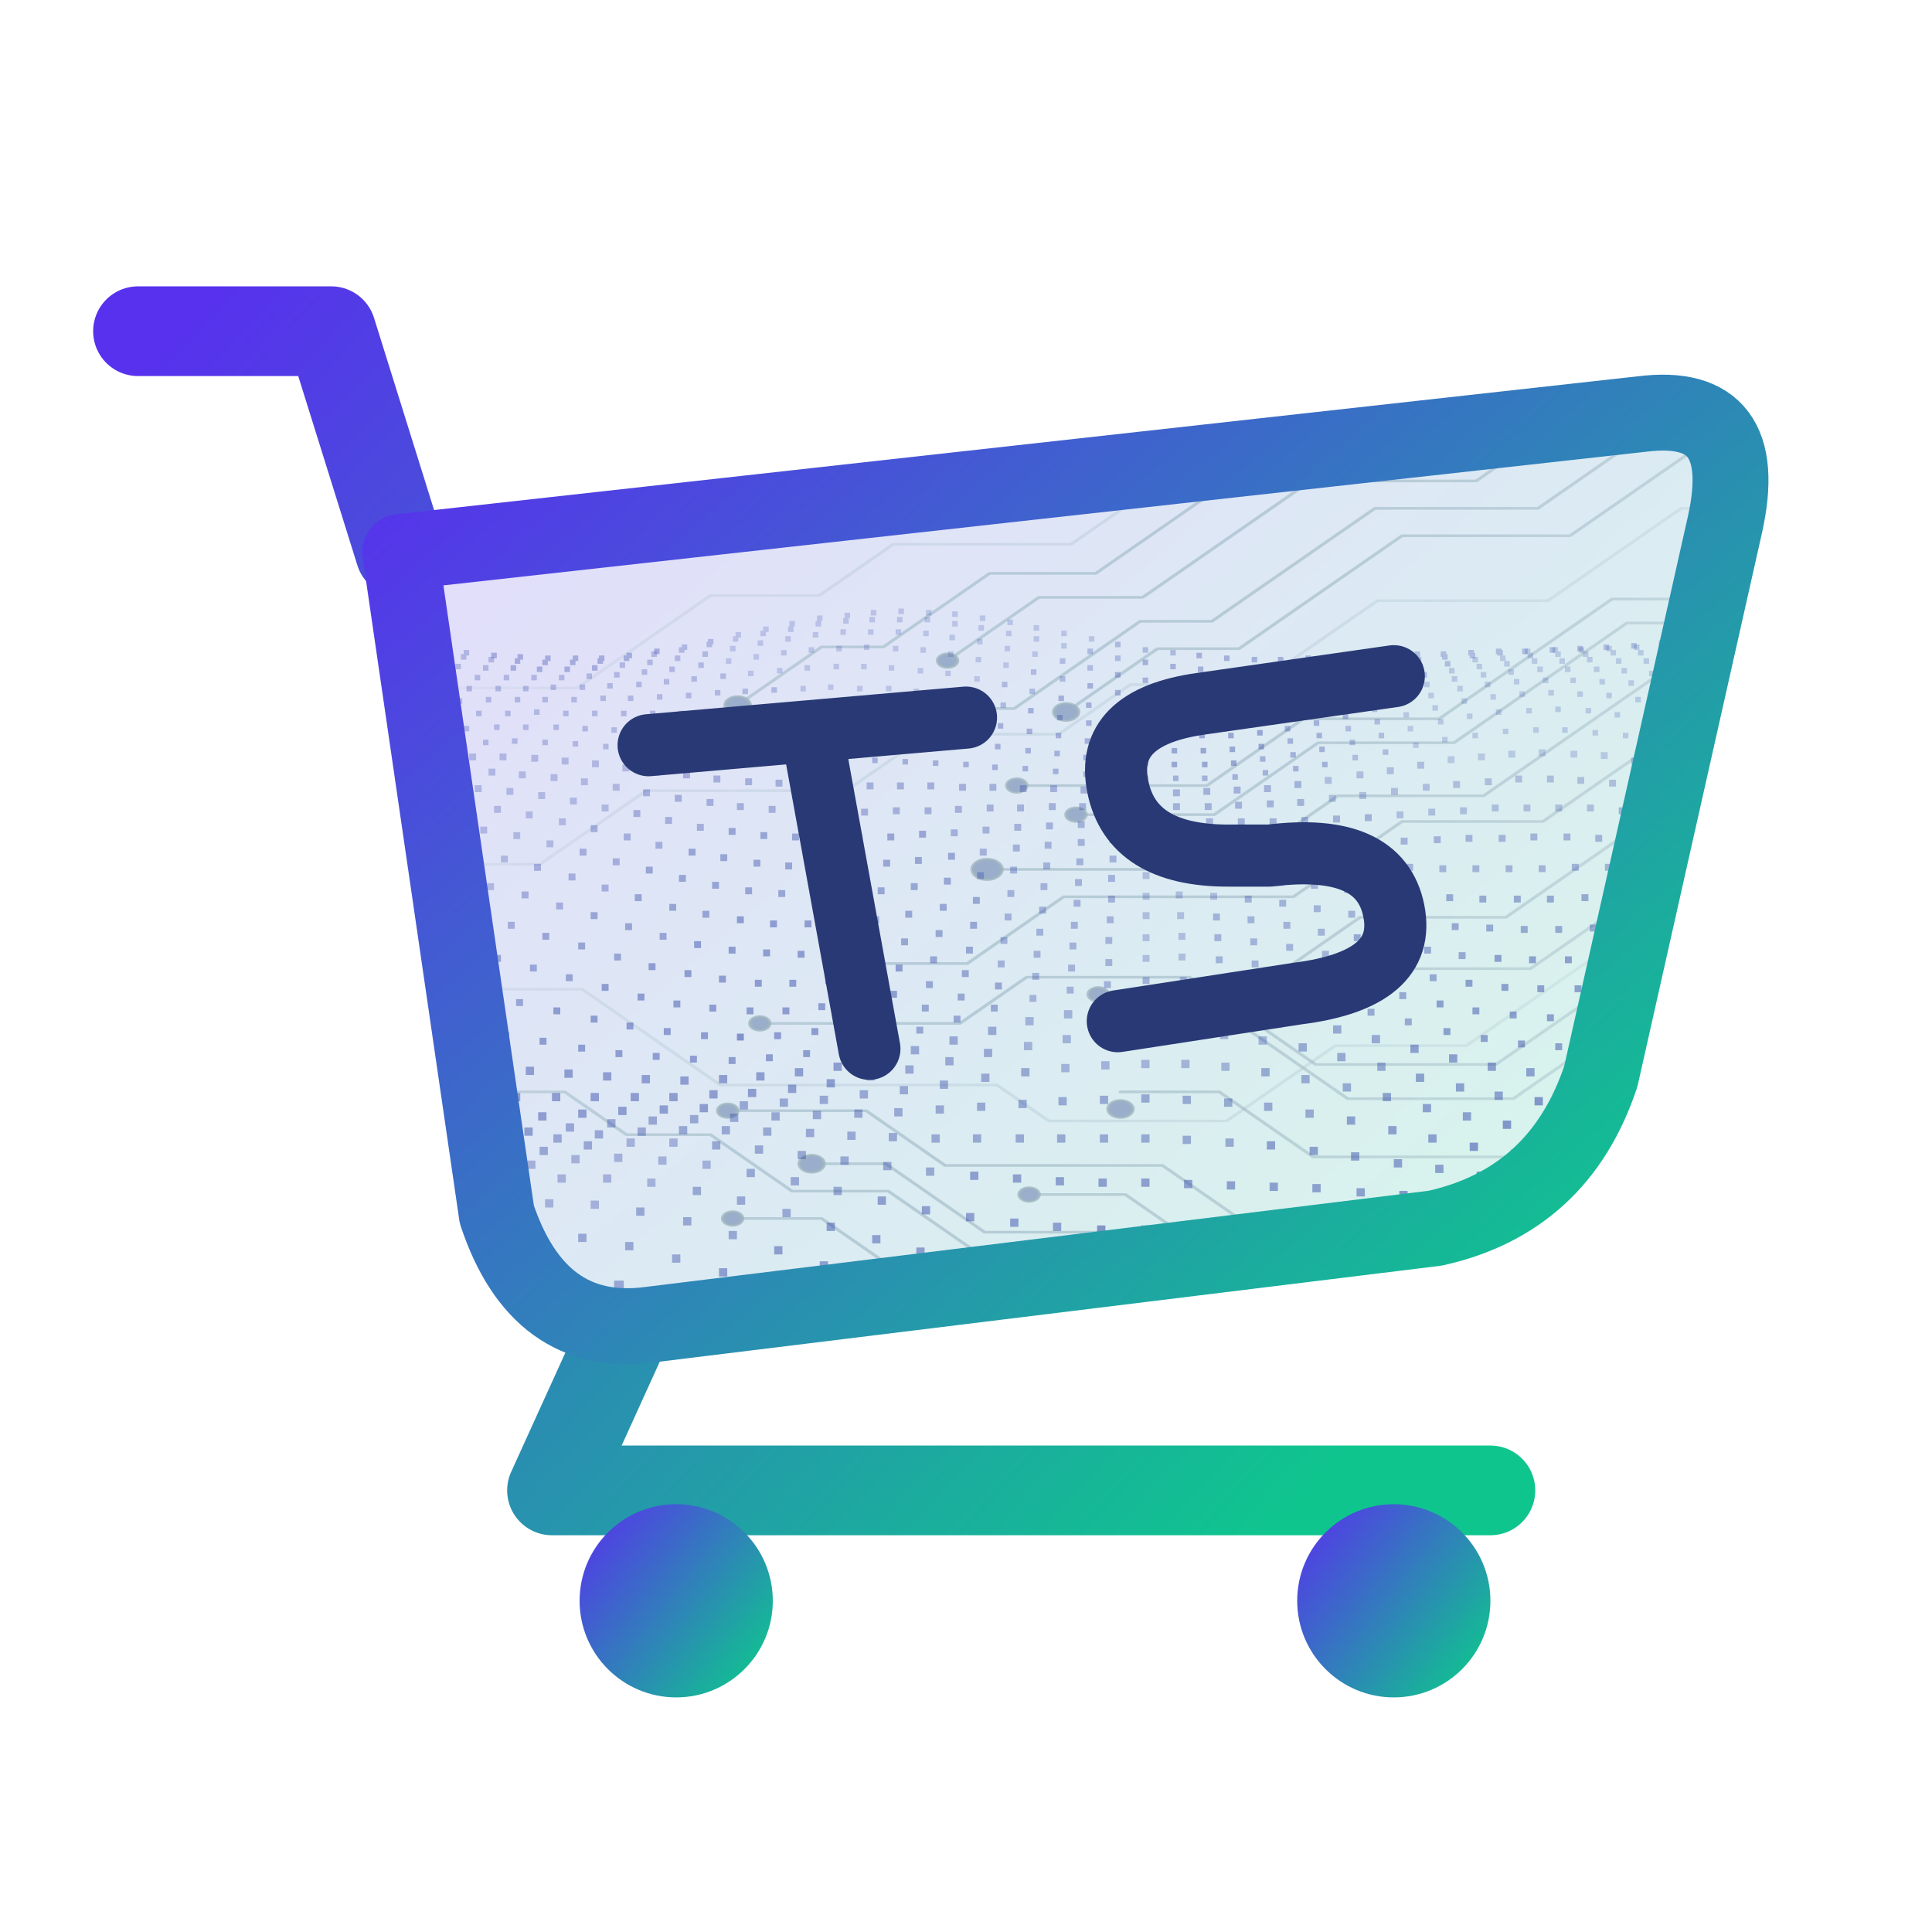
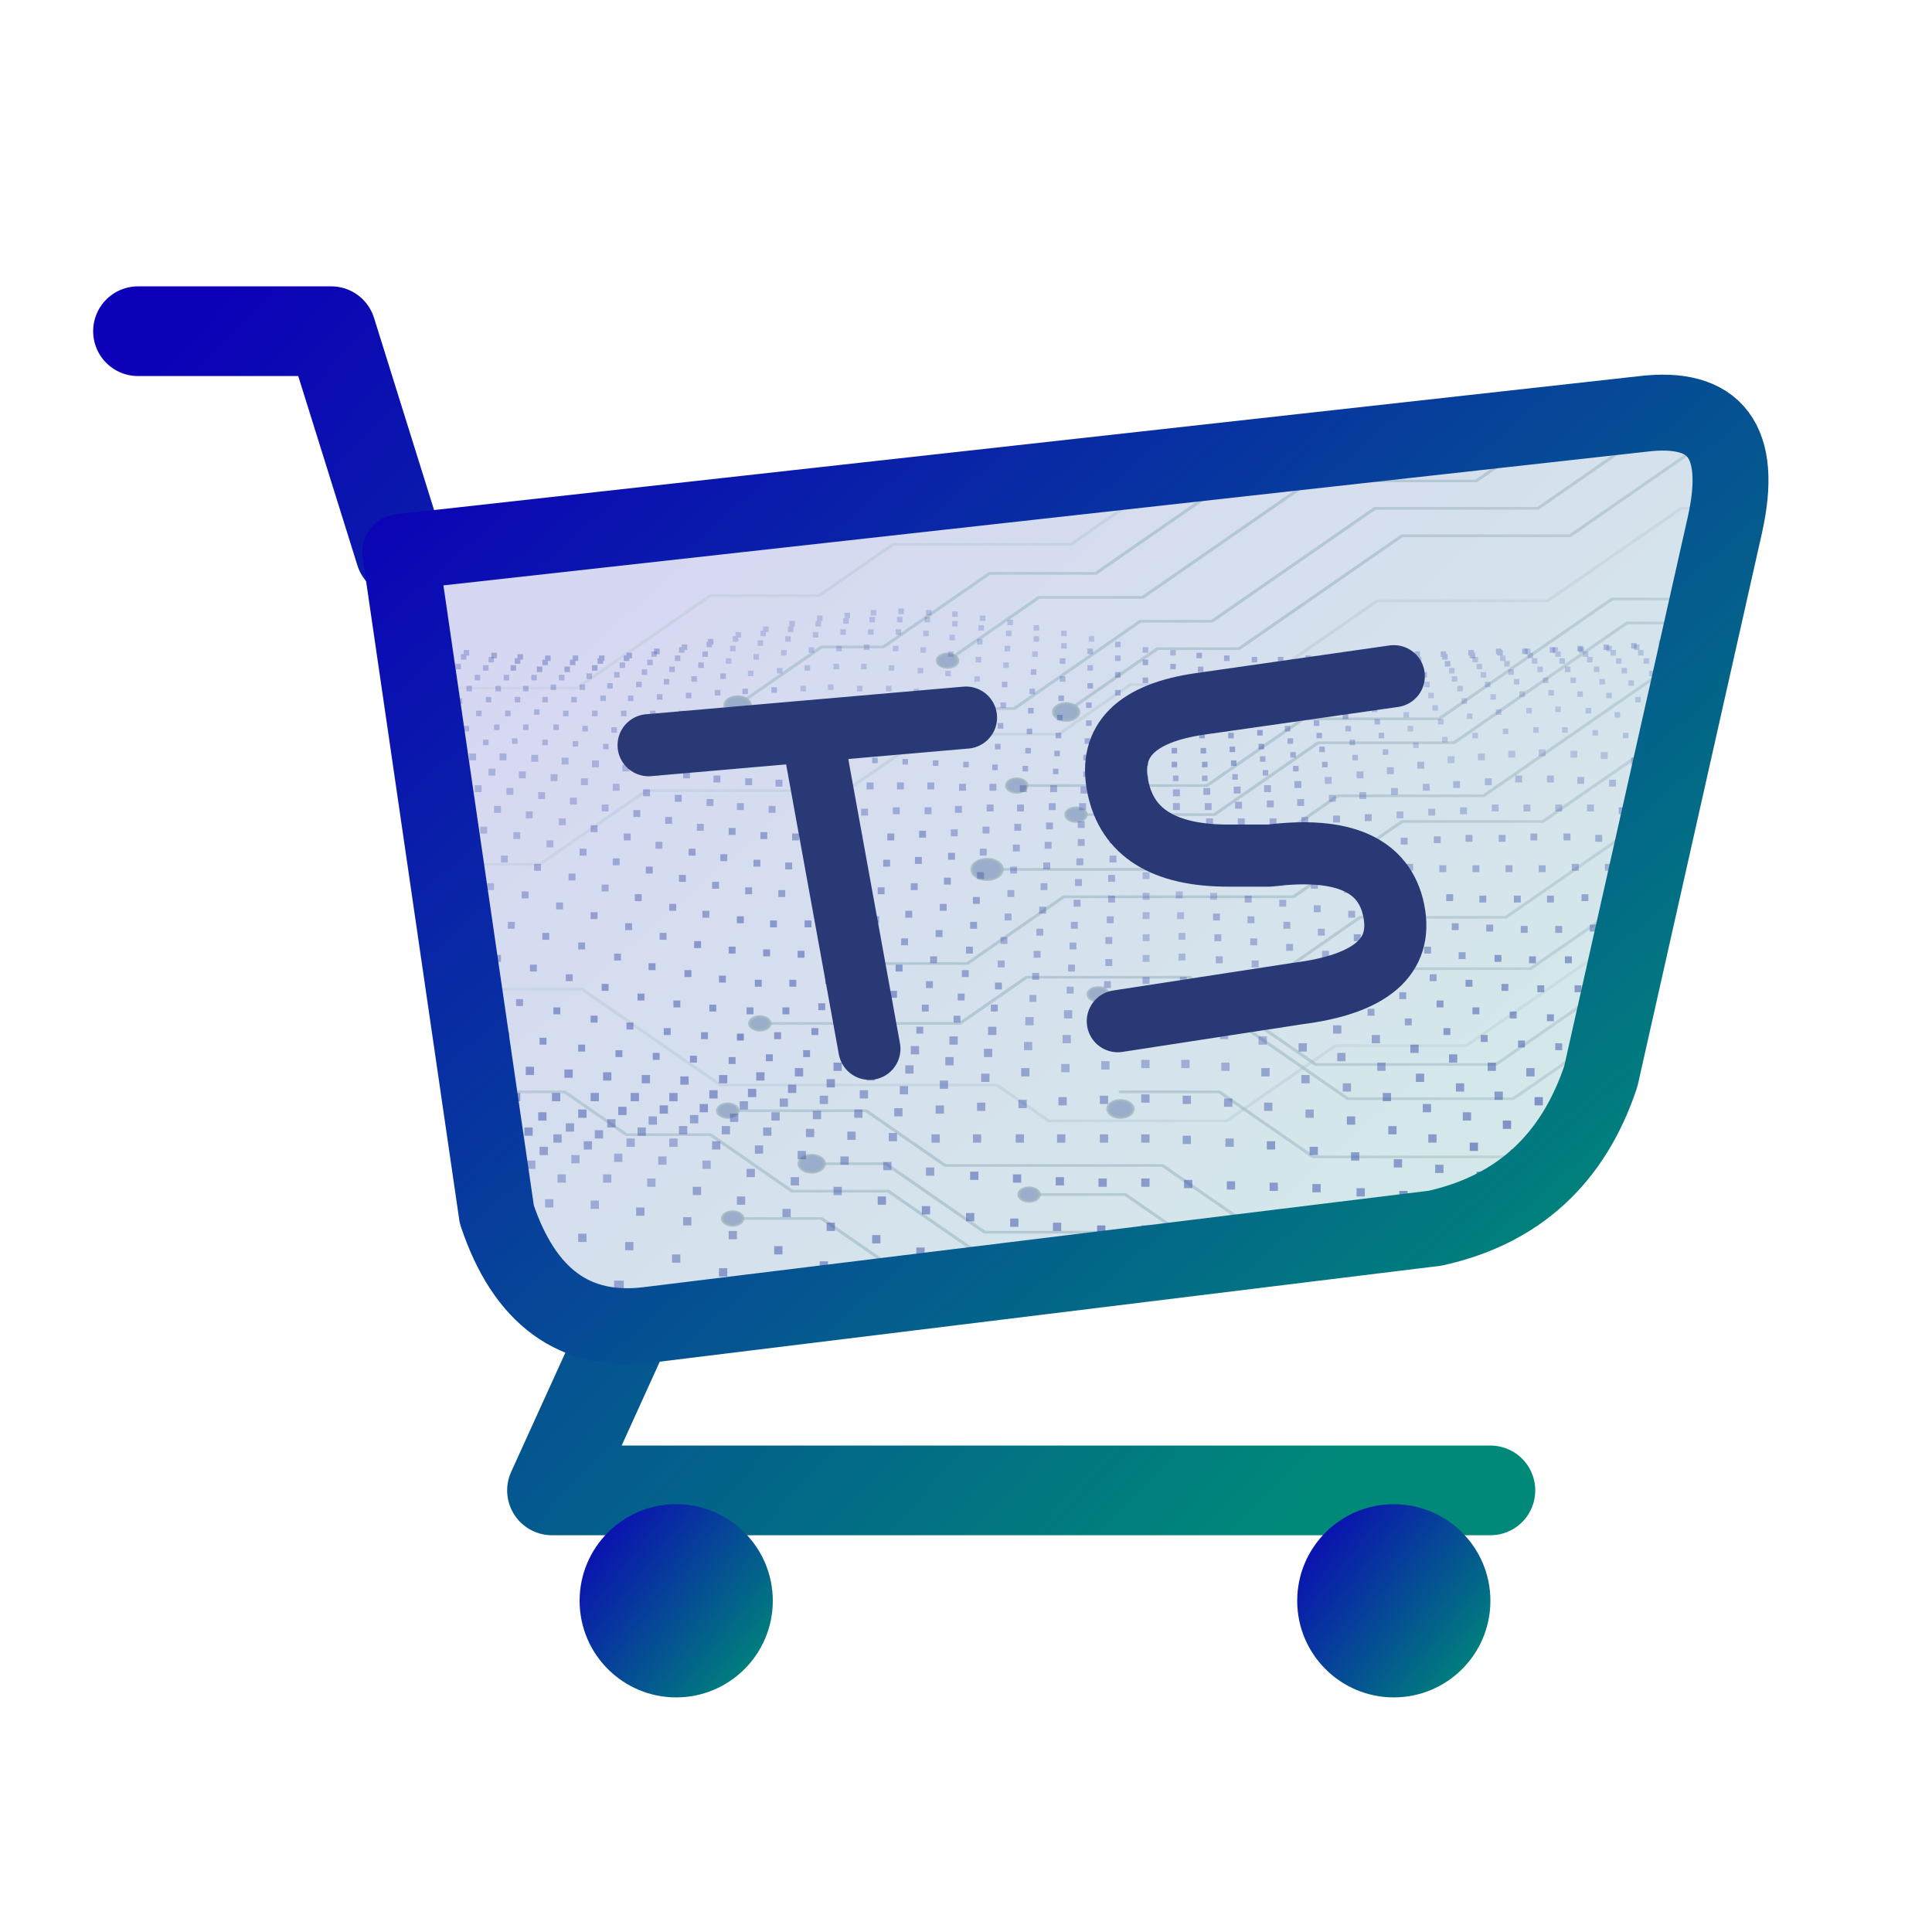
<svg xmlns="http://www.w3.org/2000/svg" viewBox="0 0 140 140" role="img" aria-label="Tech Shop">
  <defs>
    <linearGradient id="cart-brand" x2="1" y1=".04" y2=".83">
-       <stop stop-color="#5731ed" />
-       <stop offset="1" stop-color="#0fc58e" />
+       <stop stop-color="#0c00b8" />
+       <stop offset="1" stop-color="#008879" />
    </linearGradient>
    <linearGradient id="cart-metal" x1="0" x2="1" y1="0" y2=".25" gradientUnits="objectBoundingBox">
      <stop offset="0" stop-color="#7d9aa7" stop-opacity=".07" />
      <stop offset=".45" stop-color="#a8c1ce" stop-opacity=".78" />
      <stop offset="1" stop-color="#7d9aa7" stop-opacity=".24" />
    </linearGradient>
    <clipPath id="cart-body">
      <path d="M29 40L119 30Q127 29 125 38L116 78Q113 87 104 89L47 96Q39 97 36 88Z" />
    </clipPath>
  </defs>
  <path d="M29 40L24 24H10M45 97L40 108H108" fill="none" stroke="url(#cart-brand)" stroke-width="6.5" stroke-linecap="round" stroke-linejoin="round" />
  <g clip-path="url(#cart-body)">
    <path d="M29 40L119 30Q127 29 125 38L116 78Q113 87 104 89L47 96Q39 97 36 88Z" fill="url(#cart-brand)" opacity=".17" />
    <g transform="translate(30 32) scale(.179 .124)" opacity=".94">
      <g fill="none" stroke="url(#cart-metal)" stroke-width="1.55" stroke-linecap="round" stroke-linejoin="round">
        <path d="M538-15 468 55H400l-66 66h-33l-37 37m230-158-39 39h-66l-66 66h-29l-51 51h-42l-37 37M453 0l-23 23h-67l-68 68h-42l-37 37m192-128-9 9h-55l-68 68h-43l-43 43h-25l-34 34M550 92h-65l-70 70h-55l-39 39H244m306-95h-59l-70 70h-55l-42 42h-56m282-80h-48l-69 69h-59l-43 43H232m318-86h-35l-58 58h-57l-44 44h-93l-39 39h-48m374-86h-49l-59 59h-59l-45 45h-61m273-74h-39l-59 59h-67l-34 34h-60m259-19h-71l-41 41h-73l-51-51h-66l-27 27h-81m410-4h-57l-48 48h-67l-58-58h-30m260 37h-40l-55 55h-91l-38-38h-40M550 443h-75l-44 44h-64l-64-64h-88l-32-32h-56m423 87h-64l-45 45h-70l-83-83h-39m202 110h-77l-88-88h-55l-40-40h-30m174 128-72-72h-31l-40-40h-39l-33-33H86l-25-25H0m298 170-55-55h-37l-41-41h-36" />
        <path opacity=".45" d="M550 39h-37l-54 54h-69l-49 49h-51l-29 29h-53l-33 33H94l-43 43H0m550 57h-75l-49 49h-53l-44 44h-72l-21-21H124l-56-56H0m550 215h-91l-15 15M326 0l-60 60h-72l-30 30h-44l-54 54H0" />
      </g>
      <g fill="#96aaca" stroke="#9ab0ba" stroke-opacity=".75" stroke-width="1.5">
        <circle cx="264" cy="158" r="5" />
        <circle cx="164" cy="193" r="4" />
        <circle cx="216" cy="128" r="4" />
        <circle cx="131" cy="154" r="5" />
        <circle cx="244" cy="201" r="4" />
        <circle cx="268" cy="218" r="4" />
        <circle cx="232" cy="250" r="6" />
        <circle cx="176" cy="305" r="5" />
        <circle cx="277" cy="323" r="4" />
        <circle cx="291" cy="342" r="5" />
        <circle cx="140" cy="340" r="4" />
        <circle cx="290" cy="326" r="3" />
        <circle cx="286" cy="390" r="5" />
        <circle cx="127" cy="391" r="4" />
        <circle cx="249" cy="440" r="4" />
        <circle cx="161" cy="422" r="5" />
        <circle cx="129" cy="454" r="4" />
      </g>
    </g>
    <g transform="scale(.1)" fill="#3045a5" opacity=".8">
      <path d="M533 458h4v4h-4ZM553 454h4v4h-4ZM572 450h4v4h-4ZM592 446h4v4h-4ZM612 444h4v4h-4ZM631 442h4v4h-4ZM651 441h4v4h-4ZM671 442h4v4h-4ZM690 443h4v4h-4ZM710 446h4v4h-4ZM730 449h4v4h-4ZM749 453h4v4h-4ZM769 457h4v4h-4ZM789 461h4v4h-4ZM1202 464h4v4h-4ZM1222 462h4v4h-4ZM1241 460h4v4h-4ZM531 461h4v4h-4ZM551 457h4v4h-4ZM571 454h4v4h-4ZM591 450h4v4h-4ZM611 448h4v4h-4ZM630 447h4v4h-4ZM650 447h4v4h-4ZM670 447h4v4h-4ZM690 450h4v4h-4ZM709 453h4v4h-4ZM729 457h4v4h-4ZM749 461h4v4h-4ZM769 466h4v4h-4ZM1105 470h4v4h-4ZM1125 469h4v4h-4ZM1144 469h4v4h-4ZM1164 468h4v4h-4ZM1184 467h4v4h-4ZM1204 466h4v4h-4ZM1223 465h4v4h-4ZM1243 464h4v4h-4ZM529 468h4v4h-4ZM549 464h4v4h-4ZM569 461h4v4h-4ZM589 458h4v4h-4ZM609 456h4v4h-4ZM629 456h4v4h-4ZM649 456h4v4h-4ZM669 457h4v4h-4ZM688 460h4v4h-4ZM708 463h4v4h-4ZM728 468h4v4h-4ZM748 472h4v4h-4ZM1067 476h4v4h-4ZM1087 475h4v4h-4ZM1107 473h4v4h-4ZM1127 472h4v4h-4ZM1147 472h4v4h-4ZM1167 471h4v4h-4ZM1187 471h4v4h-4ZM1207 471h4v4h-4ZM1227 471h4v4h-4ZM1247 470h4v4h-4ZM526 477h4v4h-4ZM546 474h4v4h-4ZM566 471h4v4h-4ZM586 469h4v4h-4ZM606 468h4v4h-4ZM626 467h4v4h-4ZM647 468h4v4h-4ZM667 469h4v4h-4ZM687 472h4v4h-4ZM707 476h4v4h-4ZM727 480h4v4h-4ZM1050 484h4v4h-4ZM1070 481h4v4h-4ZM1090 479h4v4h-4ZM1110 477h4v4h-4ZM1130 477h4v4h-4ZM1150 476h4v4h-4ZM1171 477h4v4h-4ZM1191 477h4v4h-4ZM1211 478h4v4h-4ZM1231 479h4v4h-4ZM1251 480h4v4h-4ZM542 486h4v4h-4ZM563 484h4v4h-4ZM583 482h4v4h-4ZM604 481h4v4h-4ZM624 481h4v4h-4ZM644 482h4v4h-4ZM665 484h4v4h-4ZM685 486h4v4h-4ZM706 490h4v4h-4ZM1032 494h4v4h-4ZM1052 490h4v4h-4ZM1073 487h4v4h-4ZM1093 485h4v4h-4ZM1114 483h4v4h-4ZM1134 483h4v4h-4ZM1155 483h4v4h-4ZM1175 484h4v4h-4ZM1195 486h4v4h-4ZM1216 487h4v4h-4ZM1236 489h4v4h-4ZM580 497h4v4h-4ZM600 496h4v4h-4ZM621 497h4v4h-4ZM642 497h4v4h-4ZM662 499h4v4h-4ZM1035 502h4v4h-4ZM1056 497h4v4h-4ZM1076 494h4v4h-4ZM1097 492h4v4h-4ZM1118 491h4v4h-4ZM1138 491h4v4h-4ZM1159 492h4v4h-4ZM1180 493h4v4h-4ZM1201 496h4v4h-4ZM1221 499h4v4h-4ZM1017 516h4v4h-4ZM1038 511h4v4h-4ZM1059 506h4v4h-4ZM1080 503h4v4h-4ZM1101 501h4v4h-4ZM1122 500h4v4h-4ZM1143 501h4v4h-4ZM1164 502h4v4h-4ZM1185 505h4v4h-4ZM1206 509h4v4h-4ZM1020 526h4v4h-4ZM1042 521h4v4h-4ZM1063 517h4v4h-4ZM1084 514h4v4h-4ZM1106 513h4v4h-4ZM1127 512h4v4h-4ZM1149 513h4v4h-4ZM1170 516h4v4h-4ZM1191 519h4v4h-4ZM1024 538h4v4h-4ZM1045 534h4v4h-4ZM1067 531h4v4h-4ZM1089 528h4v4h-4ZM1111 527h4v4h-4ZM1132 527h4v4h-4ZM1154 529h4v4h-4ZM1176 531h4v4h-4ZM1049 548h5v5h-5ZM1071 546h5v5h-5ZM1093 544h5v5h-5ZM1115 543h5v5h-5ZM1138 544h5v5h-5ZM1160 545h5v5h-5Z" opacity="0.270" />
      <path d="M297 466h4v4h-4ZM316 468h4v4h-4ZM336 471h4v4h-4ZM494 467h4v4h-4ZM513 463h4v4h-4ZM808 465h4v4h-4ZM828 469h4v4h-4ZM848 471h4v4h-4ZM966 475h4v4h-4ZM985 474h4v4h-4ZM1005 473h4v4h-4ZM1025 472h4v4h-4ZM1044 472h4v4h-4ZM1064 471h4v4h-4ZM1084 470h4v4h-4ZM1103 470h4v4h-4ZM1123 469h4v4h-4ZM1143 468h4v4h-4ZM1162 467h4v4h-4ZM1182 466h4v4h-4ZM294 471h4v4h-4ZM314 473h4v4h-4ZM334 474h4v4h-4ZM354 476h4v4h-4ZM472 472h4v4h-4ZM492 469h4v4h-4ZM512 465h4v4h-4ZM788 470h4v4h-4ZM808 475h4v4h-4ZM986 480h4v4h-4ZM1006 478h4v4h-4ZM1026 476h4v4h-4ZM1045 474h4v4h-4ZM1065 473h4v4h-4ZM1085 471h4v4h-4ZM290 479h4v4h-4ZM310 480h4v4h-4ZM330 481h4v4h-4ZM350 482h4v4h-4ZM449 480h4v4h-4ZM469 478h4v4h-4ZM489 475h4v4h-4ZM509 472h4v4h-4ZM768 477h4v4h-4ZM788 482h4v4h-4ZM1007 484h4v4h-4ZM1027 481h4v4h-4ZM1047 479h4v4h-4ZM304 488h4v4h-4ZM324 488h4v4h-4ZM344 489h4v4h-4ZM365 489h4v4h-4ZM385 489h4v4h-4ZM405 489h4v4h-4ZM425 488h4v4h-4ZM445 487h4v4h-4ZM465 485h4v4h-4ZM485 483h4v4h-4ZM506 480h4v4h-4ZM747 485h4v4h-4ZM768 490h4v4h-4ZM989 495h4v4h-4ZM1009 491h4v4h-4ZM1030 487h4v4h-4ZM297 497h4v4h-4ZM318 497h4v4h-4ZM338 497h4v4h-4ZM359 497h4v4h-4ZM379 497h4v4h-4ZM399 496h4v4h-4ZM420 496h4v4h-4ZM440 495h4v4h-4ZM461 494h4v4h-4ZM481 492h4v4h-4ZM501 490h4v4h-4ZM522 488h4v4h-4ZM726 494h4v4h-4ZM746 499h4v4h-4ZM991 503h4v4h-4ZM1012 499h4v4h-4ZM1257 491h4v4h-4ZM290 508h4v4h-4ZM311 507h4v4h-4ZM331 506h4v4h-4ZM352 505h4v4h-4ZM373 505h4v4h-4ZM393 505h4v4h-4ZM414 505h4v4h-4ZM435 504h4v4h-4ZM455 504h4v4h-4ZM476 503h4v4h-4ZM497 502h4v4h-4ZM518 500h4v4h-4ZM538 499h4v4h-4ZM559 498h4v4h-4ZM683 502h4v4h-4ZM704 505h4v4h-4ZM725 509h4v4h-4ZM994 512h4v4h-4ZM1014 507h4v4h-4ZM1242 502h4v4h-4ZM302 517h4v4h-4ZM324 516h4v4h-4ZM345 515h4v4h-4ZM366 515h4v4h-4ZM387 514h4v4h-4ZM408 515h4v4h-4ZM429 515h4v4h-4ZM450 515h4v4h-4ZM471 515h4v4h-4ZM492 515h4v4h-4ZM513 514h4v4h-4ZM534 514h4v4h-4ZM555 513h4v4h-4ZM576 513h4v4h-4ZM597 513h4v4h-4ZM618 513h4v4h-4ZM639 514h4v4h-4ZM660 516h4v4h-4ZM681 518h4v4h-4ZM702 521h4v4h-4ZM975 526h4v4h-4ZM996 521h4v4h-4ZM1227 513h4v4h-4ZM1248 517h4v4h-4ZM294 529h4v4h-4ZM315 527h4v4h-4ZM336 526h4v4h-4ZM358 525h4v4h-4ZM379 525h4v4h-4ZM401 525h4v4h-4ZM422 526h4v4h-4ZM443 527h4v4h-4ZM465 527h4v4h-4ZM486 528h4v4h-4ZM507 529h4v4h-4ZM529 529h4v4h-4ZM550 530h4v4h-4ZM572 530h4v4h-4ZM593 530h4v4h-4ZM614 531h4v4h-4ZM636 532h4v4h-4ZM657 533h4v4h-4ZM678 534h4v4h-4ZM978 536h4v4h-4ZM999 531h4v4h-4ZM1213 523h4v4h-4ZM1234 528h4v4h-4ZM306 538h4v4h-4ZM328 537h4v4h-4ZM350 536h4v4h-4ZM371 535h4v4h-4ZM393 536h4v4h-4ZM415 537h4v4h-4ZM437 539h4v4h-4ZM458 541h4v4h-4ZM480 543h4v4h-4ZM980 547h4v4h-4ZM1002 543h4v4h-4ZM1198 535h4v4h-4ZM1219 540h4v4h-4ZM296 550h5v5h-5ZM318 547h5v5h-5ZM340 546h5v5h-5ZM362 546h5v5h-5ZM385 547h5v5h-5ZM407 549h5v5h-5ZM429 551h5v5h-5ZM451 554h5v5h-5ZM960 563h5v5h-5ZM983 559h5v5h-5ZM1005 556h5v5h-5ZM1027 552h5v5h-5ZM1182 549h5v5h-5ZM1204 553h5v5h-5ZM308 559h5v5h-5ZM331 557h5v5h-5ZM354 557h5v5h-5ZM376 559h5v5h-5ZM399 561h5v5h-5ZM421 564h5v5h-5ZM444 568h5v5h-5ZM963 576h5v5h-5ZM985 574h5v5h-5ZM1008 571h5v5h-5ZM1031 568h5v5h-5ZM1053 566h5v5h-5ZM1076 564h5v5h-5ZM1098 562h5v5h-5ZM1121 562h5v5h-5ZM1143 563h5v5h-5ZM1166 565h5v5h-5ZM1189 568h5v5h-5ZM298 571h5v5h-5ZM321 569h5v5h-5ZM344 569h5v5h-5ZM367 571h5v5h-5ZM390 574h5v5h-5ZM413 578h5v5h-5ZM436 583h5v5h-5ZM1012 588h5v5h-5ZM1035 586h5v5h-5ZM1058 585h5v5h-5ZM1081 583h5v5h-5ZM1104 583h5v5h-5ZM1127 583h5v5h-5ZM1150 583h5v5h-5ZM311 582h5v5h-5ZM334 582h5v5h-5ZM358 584h5v5h-5ZM381 588h5v5h-5ZM405 593h5v5h-5ZM300 595h5v5h-5ZM324 596h5v5h-5ZM348 599h5v5h-5ZM372 603h5v5h-5ZM396 609h5v5h-5ZM828 619h5v5h-5ZM851 618h5v5h-5ZM875 619h5v5h-5ZM289 611h5v5h-5ZM314 612h5v5h-5ZM338 615h5v5h-5ZM363 620h5v5h-5ZM828 632h5v5h-5ZM852 632h5v5h-5ZM876 633h5v5h-5ZM303 631h5v5h-5ZM328 634h5v5h-5ZM353 640h5v5h-5ZM828 647h5v5h-5ZM852 646h5v5h-5ZM877 647h5v5h-5ZM291 652h5v5h-5ZM828 661h5v5h-5ZM853 661h5v5h-5ZM828 677h5v5h-5ZM854 676h5v5h-5ZM828 692h5v5h-5ZM854 691h5v5h-5Z" opacity="0.348" />
      <path d="M356 473h4v4h-4ZM375 474h4v4h-4ZM395 475h4v4h-4ZM415 475h4v4h-4ZM434 475h4v4h-4ZM454 473h4v4h-4ZM474 470h4v4h-4ZM867 473h4v4h-4ZM887 475h4v4h-4ZM907 476h4v4h-4ZM926 476h4v4h-4ZM946 475h4v4h-4ZM373 477h4v4h-4ZM393 478h4v4h-4ZM413 478h4v4h-4ZM433 477h4v4h-4ZM452 475h4v4h-4ZM828 478h4v4h-4ZM848 481h4v4h-4ZM868 483h4v4h-4ZM887 485h4v4h-4ZM907 485h4v4h-4ZM927 485h4v4h-4ZM947 483h4v4h-4ZM966 482h4v4h-4ZM370 482h4v4h-4ZM389 483h4v4h-4ZM409 483h4v4h-4ZM429 482h4v4h-4ZM808 487h4v4h-4ZM828 491h4v4h-4ZM848 494h4v4h-4ZM928 495h4v4h-4ZM948 493h4v4h-4ZM968 490h4v4h-4ZM987 487h4v4h-4ZM788 495h4v4h-4ZM808 500h4v4h-4ZM949 503h4v4h-4ZM969 499h4v4h-4ZM767 504h4v4h-4ZM787 509h4v4h-4ZM808 513h4v4h-4ZM950 512h4v4h-4ZM971 508h4v4h-4ZM745 513h4v4h-4ZM766 518h4v4h-4ZM787 522h4v4h-4ZM931 526h4v4h-4ZM952 522h4v4h-4ZM973 517h4v4h-4ZM723 524h4v4h-4ZM744 528h4v4h-4ZM765 531h4v4h-4ZM786 535h4v4h-4ZM933 535h4v4h-4ZM954 531h4v4h-4ZM700 536h4v4h-4ZM721 539h4v4h-4ZM743 542h4v4h-4ZM764 544h4v4h-4ZM785 547h4v4h-4ZM807 549h4v4h-4ZM913 548h4v4h-4ZM935 545h4v4h-4ZM956 541h4v4h-4ZM1255 533h4v4h-4ZM502 544h4v4h-4ZM524 546h4v4h-4ZM545 547h4v4h-4ZM567 548h4v4h-4ZM589 548h4v4h-4ZM611 549h4v4h-4ZM632 549h4v4h-4ZM654 550h4v4h-4ZM676 551h4v4h-4ZM698 552h4v4h-4ZM719 554h4v4h-4ZM741 555h4v4h-4ZM763 557h4v4h-4ZM785 559h4v4h-4ZM806 560h4v4h-4ZM828 562h4v4h-4ZM850 562h4v4h-4ZM871 562h4v4h-4ZM893 561h4v4h-4ZM915 558h4v4h-4ZM937 555h4v4h-4ZM958 552h4v4h-4ZM1241 545h4v4h-4ZM473 557h5v5h-5ZM495 559h5v5h-5ZM517 562h5v5h-5ZM540 564h5v5h-5ZM562 565h5v5h-5ZM584 566h5v5h-5ZM606 567h5v5h-5ZM628 567h5v5h-5ZM650 567h5v5h-5ZM672 567h5v5h-5ZM695 568h5v5h-5ZM717 568h5v5h-5ZM739 569h5v5h-5ZM761 569h5v5h-5ZM783 570h5v5h-5ZM805 571h5v5h-5ZM828 572h5v5h-5ZM850 572h5v5h-5ZM872 571h5v5h-5ZM894 570h5v5h-5ZM916 569h5v5h-5ZM938 566h5v5h-5ZM1226 558h5v5h-5ZM1248 563h5v5h-5ZM466 572h5v5h-5ZM489 576h5v5h-5ZM512 579h5v5h-5ZM534 582h5v5h-5ZM557 584h5v5h-5ZM579 585h5v5h-5ZM602 586h5v5h-5ZM624 586h5v5h-5ZM647 585h5v5h-5ZM670 585h5v5h-5ZM692 584h5v5h-5ZM715 583h5v5h-5ZM737 583h5v5h-5ZM760 582h5v5h-5ZM782 582h5v5h-5ZM805 582h5v5h-5ZM828 582h5v5h-5ZM850 582h5v5h-5ZM873 582h5v5h-5ZM895 581h5v5h-5ZM918 580h5v5h-5ZM940 579h5v5h-5ZM1211 572h5v5h-5ZM1234 576h5v5h-5ZM1256 581h5v5h-5ZM459 587h5v5h-5ZM482 592h5v5h-5ZM505 597h5v5h-5ZM689 601h5v5h-5ZM712 599h5v5h-5ZM735 597h5v5h-5ZM758 596h5v5h-5ZM781 595h5v5h-5ZM804 594h5v5h-5ZM828 594h5v5h-5ZM851 593h5v5h-5ZM874 593h5v5h-5ZM897 593h5v5h-5ZM920 593h5v5h-5ZM943 592h5v5h-5ZM966 591h5v5h-5ZM989 590h5v5h-5ZM1173 585h5v5h-5ZM1196 588h5v5h-5ZM1219 591h5v5h-5ZM1242 595h5v5h-5ZM428 598h5v5h-5ZM452 604h5v5h-5ZM475 610h5v5h-5ZM710 615h5v5h-5ZM734 612h5v5h-5ZM757 610h5v5h-5ZM781 608h5v5h-5ZM804 606h5v5h-5ZM828 606h5v5h-5ZM851 605h5v5h-5ZM874 606h5v5h-5ZM898 606h5v5h-5ZM921 607h5v5h-5ZM945 607h5v5h-5ZM968 607h5v5h-5ZM992 607h5v5h-5ZM1015 607h5v5h-5ZM1039 606h5v5h-5ZM1062 605h5v5h-5ZM1086 605h5v5h-5ZM1109 604h5v5h-5ZM1133 604h5v5h-5ZM1156 605h5v5h-5ZM1180 606h5v5h-5ZM1203 608h5v5h-5ZM1227 610h5v5h-5ZM420 615h5v5h-5ZM444 622h5v5h-5ZM708 632h5v5h-5ZM732 628h5v5h-5ZM756 625h5v5h-5ZM780 622h5v5h-5ZM804 620h5v5h-5ZM899 620h5v5h-5ZM923 621h5v5h-5ZM947 623h5v5h-5ZM971 624h5v5h-5ZM995 625h5v5h-5ZM1019 626h5v5h-5ZM1043 627h5v5h-5ZM1067 627h5v5h-5ZM1091 627h5v5h-5ZM1115 627h5v5h-5ZM1139 626h5v5h-5ZM1163 626h5v5h-5ZM387 626h5v5h-5ZM412 633h5v5h-5ZM436 641h5v5h-5ZM730 645h5v5h-5ZM754 640h5v5h-5ZM779 637h5v5h-5ZM803 634h5v5h-5ZM901 634h5v5h-5ZM925 637h5v5h-5ZM950 639h5v5h-5ZM974 642h5v5h-5ZM999 644h5v5h-5ZM378 646h5v5h-5ZM403 654h5v5h-5ZM728 662h5v5h-5ZM753 657h5v5h-5ZM778 652h5v5h-5ZM803 649h5v5h-5ZM902 649h5v5h-5ZM927 652h5v5h-5ZM952 656h5v5h-5ZM977 660h5v5h-5ZM317 656h5v5h-5ZM342 662h5v5h-5ZM368 668h5v5h-5ZM725 679h5v5h-5ZM751 673h5v5h-5ZM776 668h5v5h-5ZM802 664h5v5h-5ZM879 662h5v5h-5ZM904 664h5v5h-5ZM930 668h5v5h-5ZM955 673h5v5h-5ZM306 681h5v5h-5ZM332 686h5v5h-5ZM723 696h5v5h-5ZM749 689h5v5h-5ZM775 683h5v5h-5ZM801 679h5v5h-5ZM880 677h5v5h-5ZM906 680h5v5h-5ZM932 684h5v5h-5ZM958 689h5v5h-5ZM748 705h5v5h-5ZM774 699h5v5h-5ZM801 695h5v5h-5ZM881 693h5v5h-5ZM907 696h5v5h-5ZM934 701h5v5h-5ZM961 707h5v5h-5ZM746 721h5v5h-5ZM773 715h5v5h-5ZM800 711h5v5h-5ZM828 708h5v5h-5ZM855 708h5v5h-5ZM882 709h5v5h-5ZM909 713h5v5h-5ZM937 718h5v5h-5ZM743 737h6v6h-6ZM771 732h6v6h-6ZM799 728h6v6h-6ZM827 725h6v6h-6ZM855 725h6v6h-6ZM883 727h6v6h-6ZM911 731h6v6h-6ZM938 736h6v6h-6ZM742 755h6v6h-6ZM770 750h6v6h-6ZM799 747h6v6h-6ZM827 745h6v6h-6ZM855 745h6v6h-6ZM884 747h6v6h-6ZM912 751h6v6h-6ZM769 771h6v6h-6ZM798 769h6v6h-6ZM827 768h6v6h-6ZM856 768h6v6h-6ZM885 770h6v6h-6ZM454 825h6v6h-6ZM485 825h6v6h-6ZM382 841h6v6h-6ZM414 837h6v6h-6ZM445 836h6v6h-6ZM477 838h6v6h-6ZM509 841h6v6h-6ZM372 854h6v6h-6ZM404 851h6v6h-6ZM437 851h6v6h-6ZM469 854h6v6h-6ZM362 871h6v6h-6ZM395 869h6v6h-6ZM428 870h6v6h-6Z" opacity="0.426" />
      <path d="M868 495h4v4h-4ZM888 496h4v4h-4ZM908 496h4v4h-4ZM828 504h4v4h-4ZM848 506h4v4h-4ZM868 508h4v4h-4ZM888 508h4v4h-4ZM909 507h4v4h-4ZM929 505h4v4h-4ZM828 516h4v4h-4ZM848 519h4v4h-4ZM869 520h4v4h-4ZM889 520h4v4h-4ZM910 518h4v4h-4ZM930 516h4v4h-4ZM807 526h4v4h-4ZM828 529h4v4h-4ZM849 531h4v4h-4ZM869 531h4v4h-4ZM890 531h4v4h-4ZM911 529h4v4h-4ZM807 538h4v4h-4ZM828 540h4v4h-4ZM849 542h4v4h-4ZM870 542h4v4h-4ZM891 541h4v4h-4ZM912 539h4v4h-4ZM828 551h4v4h-4ZM849 552h4v4h-4ZM871 552h4v4h-4ZM892 551h4v4h-4ZM528 600h5v5h-5ZM551 603h5v5h-5ZM574 604h5v5h-5ZM597 605h5v5h-5ZM620 605h5v5h-5ZM643 604h5v5h-5ZM666 602h5v5h-5ZM499 615h5v5h-5ZM522 619h5v5h-5ZM546 623h5v5h-5ZM569 625h5v5h-5ZM593 625h5v5h-5ZM616 625h5v5h-5ZM640 623h5v5h-5ZM663 621h5v5h-5ZM687 618h5v5h-5ZM1250 613h5v5h-5ZM468 628h5v5h-5ZM492 634h5v5h-5ZM516 639h5v5h-5ZM540 643h5v5h-5ZM564 645h5v5h-5ZM588 646h5v5h-5ZM612 645h5v5h-5ZM636 643h5v5h-5ZM660 640h5v5h-5ZM684 636h5v5h-5ZM1187 627h5v5h-5ZM1211 628h5v5h-5ZM1235 629h5v5h-5ZM460 648h5v5h-5ZM485 655h5v5h-5ZM509 660h5v5h-5ZM632 664h5v5h-5ZM656 660h5v5h-5ZM681 655h5v5h-5ZM705 650h5v5h-5ZM1023 646h5v5h-5ZM1048 648h5v5h-5ZM1072 649h5v5h-5ZM1097 649h5v5h-5ZM1121 649h5v5h-5ZM1146 648h5v5h-5ZM1170 648h5v5h-5ZM1195 647h5v5h-5ZM1219 647h5v5h-5ZM1243 647h5v5h-5ZM428 661h5v5h-5ZM453 669h5v5h-5ZM478 676h5v5h-5ZM653 680h5v5h-5ZM678 674h5v5h-5ZM703 668h5v5h-5ZM1002 663h5v5h-5ZM1027 666h5v5h-5ZM1052 669h5v5h-5ZM1077 670h5v5h-5ZM1102 671h5v5h-5ZM1127 671h5v5h-5ZM1152 670h5v5h-5ZM1177 669h5v5h-5ZM1202 667h5v5h-5ZM1227 665h5v5h-5ZM1252 664h5v5h-5ZM393 676h5v5h-5ZM419 683h5v5h-5ZM445 691h5v5h-5ZM674 693h5v5h-5ZM700 686h5v5h-5ZM981 677h5v5h-5ZM1006 682h5v5h-5ZM1032 686h5v5h-5ZM1057 690h5v5h-5ZM1210 687h5v5h-5ZM1236 684h5v5h-5ZM358 692h5v5h-5ZM384 699h5v5h-5ZM410 706h5v5h-5ZM671 711h5v5h-5ZM697 703h5v5h-5ZM984 695h5v5h-5ZM1010 701h5v5h-5ZM1036 706h5v5h-5ZM1245 701h5v5h-5ZM294 708h5v5h-5ZM321 712h5v5h-5ZM348 718h5v5h-5ZM374 724h5v5h-5ZM668 728h5v5h-5ZM694 720h5v5h-5ZM721 712h5v5h-5ZM987 713h5v5h-5ZM1014 719h5v5h-5ZM1254 719h5v5h-5ZM310 740h5v5h-5ZM664 744h5v5h-5ZM691 736h5v5h-5ZM718 728h5v5h-5ZM964 724h5v5h-5ZM991 731h5v5h-5ZM1018 738h5v5h-5ZM632 764h6v6h-6ZM660 758h6v6h-6ZM688 751h6v6h-6ZM716 744h6v6h-6ZM966 743h6v6h-6ZM994 750h6v6h-6ZM628 777h6v6h-6ZM656 772h6v6h-6ZM685 766h6v6h-6ZM713 760h6v6h-6ZM941 756h6v6h-6ZM969 763h6v6h-6ZM998 770h6v6h-6ZM536 798h6v6h-6ZM565 796h6v6h-6ZM594 794h6v6h-6ZM623 790h6v6h-6ZM652 787h6v6h-6ZM681 783h6v6h-6ZM711 778h6v6h-6ZM740 774h6v6h-6ZM914 774h6v6h-6ZM943 779h6v6h-6ZM973 785h6v6h-6ZM410 814h6v6h-6ZM440 811h6v6h-6ZM470 809h6v6h-6ZM500 808h6v6h-6ZM529 807h6v6h-6ZM559 806h6v6h-6ZM589 805h6v6h-6ZM619 804h6v6h-6ZM648 803h6v6h-6ZM678 801h6v6h-6ZM708 799h6v6h-6ZM738 797h6v6h-6ZM767 795h6v6h-6ZM797 794h6v6h-6ZM827 793h6v6h-6ZM857 794h6v6h-6ZM887 796h6v6h-6ZM916 799h6v6h-6ZM946 804h6v6h-6ZM371 827h6v6h-6ZM401 822h6v6h-6ZM431 819h6v6h-6ZM462 817h6v6h-6ZM492 816h6v6h-6ZM523 816h6v6h-6ZM553 817h6v6h-6ZM584 818h6v6h-6ZM614 820h6v6h-6ZM644 821h6v6h-6ZM675 822h6v6h-6ZM705 822h6v6h-6ZM736 822h6v6h-6ZM766 822h6v6h-6ZM797 822h6v6h-6ZM827 822h6v6h-6ZM857 823h6v6h-6ZM888 825h6v6h-6ZM329 845h6v6h-6ZM360 837h6v6h-6ZM391 831h6v6h-6ZM423 827h6v6h-6ZM516 827h6v6h-6ZM547 830h6v6h-6ZM578 834h6v6h-6ZM609 838h6v6h-6ZM640 842h6v6h-6ZM671 846h6v6h-6ZM318 856h6v6h-6ZM350 847h6v6h-6ZM541 847h6v6h-6ZM573 853h6v6h-6ZM604 860h6v6h-6ZM307 869h6v6h-6ZM339 860h6v6h-6ZM502 860h6v6h-6ZM534 867h6v6h-6ZM567 876h6v6h-6ZM295 885h6v6h-6ZM329 877h6v6h-6ZM461 875h6v6h-6ZM495 882h6v6h-6ZM528 892h6v6h-6ZM318 897h6v6h-6ZM351 893h6v6h-6ZM385 892h6v6h-6ZM419 894h6v6h-6ZM453 900h6v6h-6ZM487 909h6v6h-6ZM306 922h7v7h-7ZM341 919h7v7h-7ZM375 919h7v7h-7ZM410 922h7v7h-7ZM445 928h7v7h-7ZM294 952h7v7h-7ZM330 950h7v7h-7ZM365 950h7v7h-7ZM1146 936h7v7h-7ZM1181 934h7v7h-7ZM1217 934h7v7h-7ZM1252 937h7v7h-7ZM1116 952h7v7h-7ZM1153 946h7v7h-7ZM1189 944h7v7h-7ZM1225 946h7v7h-7ZM1086 973h7v7h-7ZM1123 964h7v7h-7ZM1160 959h7v7h-7ZM1197 959h7v7h-7ZM1234 962h7v7h-7Z" opacity="0.504" />
      <path d="M534 664h5v5h-5ZM558 667h5v5h-5ZM583 667h5v5h-5ZM607 666h5v5h-5ZM503 682h5v5h-5ZM528 686h5v5h-5ZM553 688h5v5h-5ZM578 689h5v5h-5ZM603 687h5v5h-5ZM628 684h5v5h-5ZM470 698h5v5h-5ZM496 703h5v5h-5ZM521 707h5v5h-5ZM547 710h5v5h-5ZM572 710h5v5h-5ZM598 708h5v5h-5ZM623 704h5v5h-5ZM649 699h5v5h-5ZM1083 692h5v5h-5ZM1108 693h5v5h-5ZM1134 693h5v5h-5ZM1159 691h5v5h-5ZM1185 689h5v5h-5ZM436 713h5v5h-5ZM462 720h5v5h-5ZM488 725h5v5h-5ZM514 728h5v5h-5ZM541 730h5v5h-5ZM567 730h5v5h-5ZM593 727h5v5h-5ZM619 723h5v5h-5ZM645 718h5v5h-5ZM1062 710h5v5h-5ZM1088 713h5v5h-5ZM1114 714h5v5h-5ZM1141 714h5v5h-5ZM1167 712h5v5h-5ZM1193 709h5v5h-5ZM1219 706h5v5h-5ZM401 730h5v5h-5ZM428 736h5v5h-5ZM454 741h5v5h-5ZM481 745h5v5h-5ZM508 748h5v5h-5ZM561 748h5v5h-5ZM588 745h5v5h-5ZM614 741h5v5h-5ZM641 735h5v5h-5ZM1041 725h5v5h-5ZM1067 730h5v5h-5ZM1094 733h5v5h-5ZM1121 735h5v5h-5ZM1147 735h5v5h-5ZM1174 733h5v5h-5ZM1201 729h5v5h-5ZM1227 725h5v5h-5ZM337 744h5v5h-5ZM364 748h5v5h-5ZM391 752h5v5h-5ZM419 757h5v5h-5ZM446 761h5v5h-5ZM473 763h5v5h-5ZM500 765h5v5h-5ZM528 766h5v5h-5ZM555 764h5v5h-5ZM582 761h5v5h-5ZM609 757h5v5h-5ZM637 751h5v5h-5ZM1046 745h5v5h-5ZM1073 750h5v5h-5ZM1100 754h5v5h-5ZM1127 756h5v5h-5ZM1155 756h5v5h-5ZM1182 754h5v5h-5ZM1209 750h5v5h-5ZM1236 744h5v5h-5ZM298 767h6v6h-6ZM326 769h6v6h-6ZM353 771h6v6h-6ZM381 773h6v6h-6ZM409 775h6v6h-6ZM437 777h6v6h-6ZM465 779h6v6h-6ZM493 780h6v6h-6ZM521 779h6v6h-6ZM548 777h6v6h-6ZM576 774h6v6h-6ZM604 770h6v6h-6ZM1022 757h6v6h-6ZM1050 764h6v6h-6ZM1078 770h6v6h-6ZM1106 774h6v6h-6ZM1217 770h6v6h-6ZM1245 764h6v6h-6ZM314 793h6v6h-6ZM343 792h6v6h-6ZM371 792h6v6h-6ZM400 792h6v6h-6ZM428 792h6v6h-6ZM457 792h6v6h-6ZM485 792h6v6h-6ZM514 790h6v6h-6ZM542 789h6v6h-6ZM571 786h6v6h-6ZM599 782h6v6h-6ZM1026 778h6v6h-6ZM1055 785h6v6h-6ZM1083 791h6v6h-6ZM1226 790h6v6h-6ZM1254 784h6v6h-6ZM303 814h6v6h-6ZM332 811h6v6h-6ZM361 808h6v6h-6ZM390 806h6v6h-6ZM419 804h6v6h-6ZM448 802h6v6h-6ZM478 801h6v6h-6ZM507 800h6v6h-6ZM1002 792h6v6h-6ZM1031 800h6v6h-6ZM1060 806h6v6h-6ZM291 833h6v6h-6ZM321 827h6v6h-6ZM351 822h6v6h-6ZM380 817h6v6h-6ZM976 809h6v6h-6ZM1006 816h6v6h-6ZM1035 822h6v6h-6ZM310 841h6v6h-6ZM340 834h6v6h-6ZM918 827h6v6h-6ZM949 831h6v6h-6ZM979 835h6v6h-6ZM1010 840h6v6h-6ZM1040 844h6v6h-6ZM298 854h6v6h-6ZM703 849h6v6h-6ZM734 851h6v6h-6ZM765 853h6v6h-6ZM796 854h6v6h-6ZM827 854h6v6h-6ZM858 855h6v6h-6ZM889 856h6v6h-6ZM920 857h6v6h-6ZM951 858h6v6h-6ZM983 861h6v6h-6ZM636 867h6v6h-6ZM668 874h6v6h-6ZM700 879h6v6h-6ZM732 883h6v6h-6ZM763 886h6v6h-6ZM599 886h6v6h-6ZM632 895h6v6h-6ZM664 904h6v6h-6ZM1250 899h6v6h-6ZM561 903h6v6h-6ZM594 914h6v6h-6ZM1126 914h6v6h-6ZM1159 912h6v6h-6ZM1193 910h6v6h-6ZM1226 910h6v6h-6ZM521 919h6v6h-6ZM555 932h6v6h-6ZM1065 933h6v6h-6ZM1099 927h6v6h-6ZM1133 922h6v6h-6ZM1167 919h6v6h-6ZM1201 918h6v6h-6ZM1235 918h6v6h-6ZM479 938h7v7h-7ZM514 949h7v7h-7ZM1069 942h7v7h-7ZM1104 935h7v7h-7ZM1139 929h7v7h-7ZM1174 926h7v7h-7ZM1208 925h7v7h-7ZM1243 926h7v7h-7ZM401 954h7v7h-7ZM436 960h7v7h-7ZM472 969h7v7h-7ZM1039 963h7v7h-7ZM1075 951h7v7h-7ZM1110 942h7v7h-7ZM1044 973h7v7h-7ZM1080 961h7v7h-7Z" opacity="0.582" />
      <path d="M534 749h5v5h-5ZM1133 776h6v6h-6ZM1161 776h6v6h-6ZM1189 774h6v6h-6ZM1112 795h6v6h-6ZM1140 797h6v6h-6ZM1169 797h6v6h-6ZM1197 795h6v6h-6ZM1089 812h6v6h-6ZM1118 816h6v6h-6ZM1147 818h6v6h-6ZM1176 818h6v6h-6ZM1206 816h6v6h-6ZM1235 811h6v6h-6ZM1065 828h6v6h-6ZM1095 833h6v6h-6ZM1125 837h6v6h-6ZM1154 838h6v6h-6ZM1184 838h6v6h-6ZM1214 836h6v6h-6ZM1244 831h6v6h-6ZM1070 849h6v6h-6ZM1101 853h6v6h-6ZM1131 856h6v6h-6ZM1162 857h6v6h-6ZM1192 857h6v6h-6ZM1223 855h6v6h-6ZM1253 850h6v6h-6ZM1014 863h6v6h-6ZM1045 866h6v6h-6ZM1076 869h6v6h-6ZM1107 872h6v6h-6ZM1138 874h6v6h-6ZM1169 875h6v6h-6ZM1200 874h6v6h-6ZM1231 872h6v6h-6ZM795 888h6v6h-6ZM827 888h6v6h-6ZM859 888h6v6h-6ZM891 888h6v6h-6ZM922 887h6v6h-6ZM954 886h6v6h-6ZM986 886h6v6h-6ZM1018 886h6v6h-6ZM1050 887h6v6h-6ZM1081 888h6v6h-6ZM1113 889h6v6h-6ZM1145 889h6v6h-6ZM1177 889h6v6h-6ZM1209 888h6v6h-6ZM1240 886h6v6h-6ZM697 911h6v6h-6ZM729 917h6v6h-6ZM762 921h6v6h-6ZM794 923h6v6h-6ZM827 923h6v6h-6ZM860 922h6v6h-6ZM892 919h6v6h-6ZM925 916h6v6h-6ZM957 913h6v6h-6ZM990 910h6v6h-6ZM1022 907h6v6h-6ZM1055 905h6v6h-6ZM1087 904h6v6h-6ZM1120 903h6v6h-6ZM1152 902h6v6h-6ZM1185 901h6v6h-6ZM1217 900h6v6h-6ZM628 926h6v6h-6ZM661 936h6v6h-6ZM694 945h6v6h-6ZM927 944h6v6h-6ZM960 937h6v6h-6ZM993 931h6v6h-6ZM1026 925h6v6h-6ZM1060 920h6v6h-6ZM1093 916h6v6h-6ZM589 945h6v6h-6ZM623 958h6v6h-6ZM657 969h6v6h-6ZM963 959h6v6h-6ZM997 949h6v6h-6ZM1031 940h6v6h-6ZM549 962h7v7h-7ZM584 975h7v7h-7ZM965 976h7v7h-7ZM1000 964h7v7h-7ZM1035 952h7v7h-7ZM1004 976h7v7h-7Z" opacity="0.660" />
      <path d="M727 952h6v6h-6ZM761 956h6v6h-6ZM794 958h6v6h-6ZM827 957h6v6h-6ZM860 954h6v6h-6ZM893 949h6v6h-6ZM895 976h6v6h-6ZM929 968h6v6h-6Z" opacity="0.738" />
      <path d="" opacity="0.816" />
    </g>
  </g>
  <path d="M29 40L119 30Q127 29 125 38L116 78Q113 87 104 89L47 96Q39 97 36 88Z" fill="none" stroke="url(#cart-brand)" stroke-width="5.5" stroke-linejoin="round" />
  <path d="M47 54L70 52M59 54L63 76M101 49L87 51Q80 52 81 57T89 62L92 62Q100 61 101 66T94 72L81 74" fill="none" stroke="#283975" stroke-width="4.5" stroke-linecap="round" stroke-linejoin="round" />
  <circle cx="49" cy="116" r="7" fill="url(#cart-brand)" />
  <circle cx="101" cy="116" r="7" fill="url(#cart-brand)" />
</svg>
